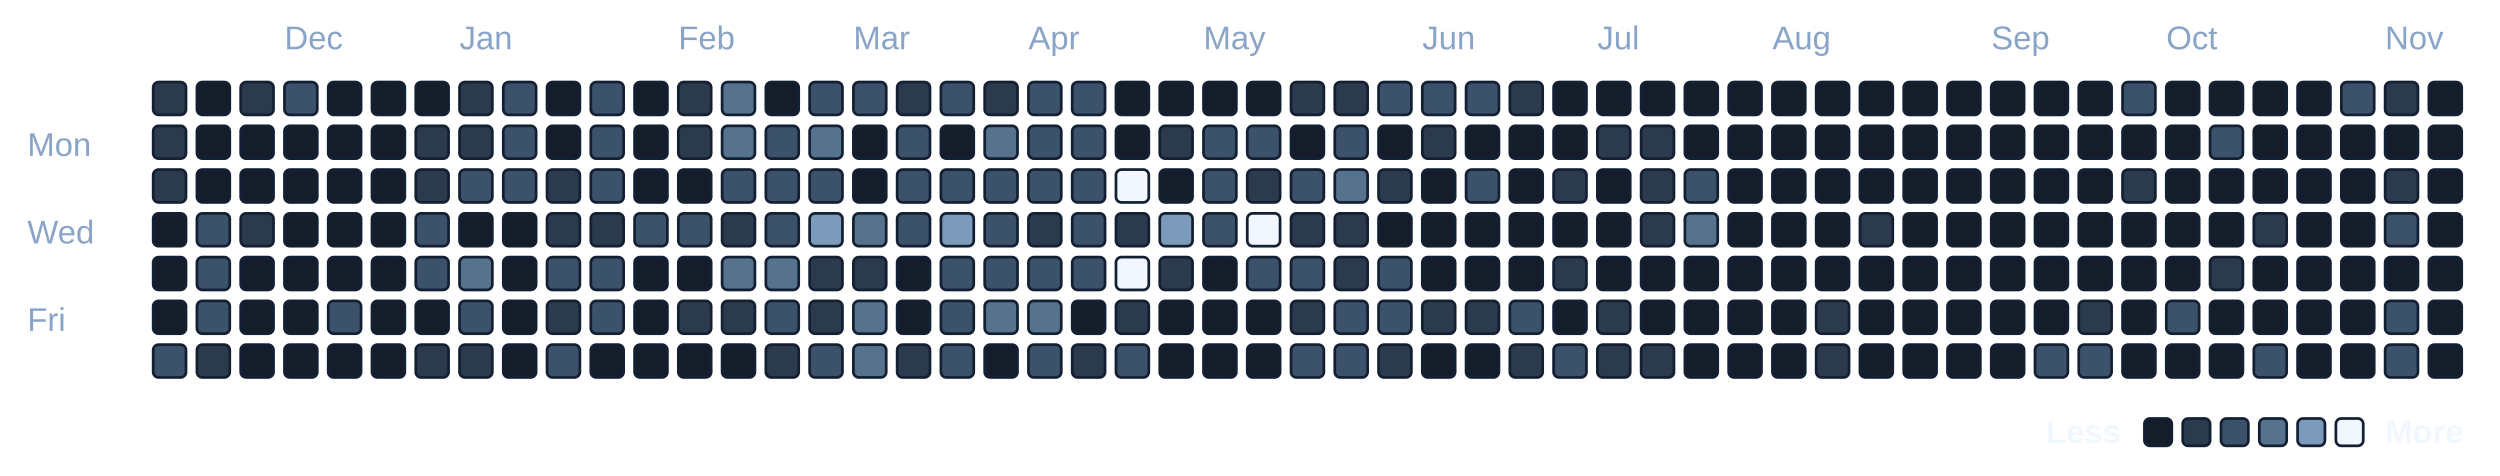
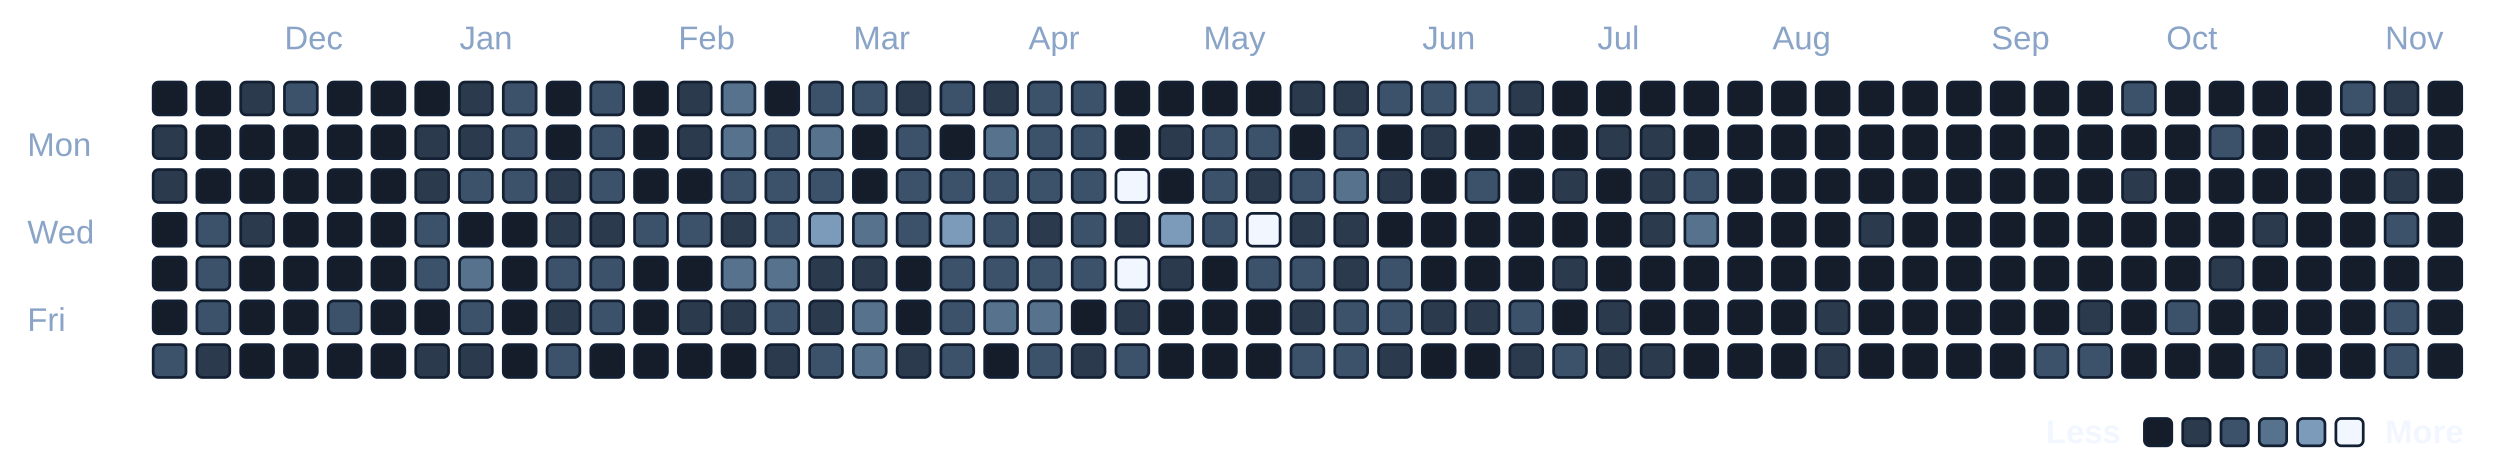
<svg xmlns="http://www.w3.org/2000/svg" baseProfile="tiny" height="174" version="1.2" width="914">
  <defs />
  <text fill="#8AA4C8" font-family="Segoe UI, Arial, sans-serif" font-size="12px" x="104" y="18">Dec</text>
  <text fill="#8AA4C8" font-family="Segoe UI, Arial, sans-serif" font-size="12px" x="168" y="18">Jan</text>
  <text fill="#8AA4C8" font-family="Segoe UI, Arial, sans-serif" font-size="12px" x="248" y="18">Feb</text>
  <text fill="#8AA4C8" font-family="Segoe UI, Arial, sans-serif" font-size="12px" x="312" y="18">Mar</text>
  <text fill="#8AA4C8" font-family="Segoe UI, Arial, sans-serif" font-size="12px" x="376" y="18">Apr</text>
  <text fill="#8AA4C8" font-family="Segoe UI, Arial, sans-serif" font-size="12px" x="440" y="18">May</text>
  <text fill="#8AA4C8" font-family="Segoe UI, Arial, sans-serif" font-size="12px" x="520" y="18">Jun</text>
  <text fill="#8AA4C8" font-family="Segoe UI, Arial, sans-serif" font-size="12px" x="584" y="18">Jul</text>
  <text fill="#8AA4C8" font-family="Segoe UI, Arial, sans-serif" font-size="12px" x="648" y="18">Aug</text>
  <text fill="#8AA4C8" font-family="Segoe UI, Arial, sans-serif" font-size="12px" x="728" y="18">Sep</text>
  <text fill="#8AA4C8" font-family="Segoe UI, Arial, sans-serif" font-size="12px" x="792" y="18">Oct</text>
  <text fill="#8AA4C8" font-family="Segoe UI, Arial, sans-serif" font-size="12px" x="872" y="18">Nov</text>
  <text fill="#8AA4C8" font-family="Segoe UI, Arial, sans-serif" font-size="12px" x="10" y="57">Mon</text>
  <text fill="#8AA4C8" font-family="Segoe UI, Arial, sans-serif" font-size="12px" x="10" y="89">Wed</text>
  <text fill="#8AA4C8" font-family="Segoe UI, Arial, sans-serif" font-size="12px" x="10" y="121">Fri</text>
-   <rect fill="#2B3A4C" height="12" rx="2" ry="2" stroke="#132033" stroke-width="1" width="12" x="56" y="30" />
+   <rect fill="#151D2B" height="12" rx="2" ry="2" stroke="#132033" stroke-width="1" width="12" x="56" y="30" />
  <rect fill="#2B3A4C" height="12" rx="2" ry="2" stroke="#132033" stroke-width="1" width="12" x="56" y="46" />
  <rect fill="#2B3A4C" height="12" rx="2" ry="2" stroke="#132033" stroke-width="1" width="12" x="56" y="62" />
  <rect fill="#151D2B" height="12" rx="2" ry="2" stroke="#132033" stroke-width="1" width="12" x="56" y="78" />
  <rect fill="#151D2B" height="12" rx="2" ry="2" stroke="#132033" stroke-width="1" width="12" x="56" y="94" />
  <rect fill="#151D2B" height="12" rx="2" ry="2" stroke="#132033" stroke-width="1" width="12" x="56" y="110" />
  <rect fill="#3C526A" height="12" rx="2" ry="2" stroke="#132033" stroke-width="1" width="12" x="56" y="126" />
  <rect fill="#151D2B" height="12" rx="2" ry="2" stroke="#132033" stroke-width="1" width="12" x="72" y="30" />
  <rect fill="#151D2B" height="12" rx="2" ry="2" stroke="#132033" stroke-width="1" width="12" x="72" y="46" />
  <rect fill="#151D2B" height="12" rx="2" ry="2" stroke="#132033" stroke-width="1" width="12" x="72" y="62" />
  <rect fill="#3C526A" height="12" rx="2" ry="2" stroke="#132033" stroke-width="1" width="12" x="72" y="78" />
  <rect fill="#3C526A" height="12" rx="2" ry="2" stroke="#132033" stroke-width="1" width="12" x="72" y="94" />
  <rect fill="#3C526A" height="12" rx="2" ry="2" stroke="#132033" stroke-width="1" width="12" x="72" y="110" />
  <rect fill="#2B3A4C" height="12" rx="2" ry="2" stroke="#132033" stroke-width="1" width="12" x="72" y="126" />
  <rect fill="#2B3A4C" height="12" rx="2" ry="2" stroke="#132033" stroke-width="1" width="12" x="88" y="30" />
  <rect fill="#151D2B" height="12" rx="2" ry="2" stroke="#132033" stroke-width="1" width="12" x="88" y="46" />
  <rect fill="#151D2B" height="12" rx="2" ry="2" stroke="#132033" stroke-width="1" width="12" x="88" y="62" />
  <rect fill="#2B3A4C" height="12" rx="2" ry="2" stroke="#132033" stroke-width="1" width="12" x="88" y="78" />
  <rect fill="#151D2B" height="12" rx="2" ry="2" stroke="#132033" stroke-width="1" width="12" x="88" y="94" />
  <rect fill="#151D2B" height="12" rx="2" ry="2" stroke="#132033" stroke-width="1" width="12" x="88" y="110" />
  <rect fill="#151D2B" height="12" rx="2" ry="2" stroke="#132033" stroke-width="1" width="12" x="88" y="126" />
  <rect fill="#3C526A" height="12" rx="2" ry="2" stroke="#132033" stroke-width="1" width="12" x="104" y="30" />
  <rect fill="#151D2B" height="12" rx="2" ry="2" stroke="#132033" stroke-width="1" width="12" x="104" y="46" />
  <rect fill="#151D2B" height="12" rx="2" ry="2" stroke="#132033" stroke-width="1" width="12" x="104" y="62" />
  <rect fill="#151D2B" height="12" rx="2" ry="2" stroke="#132033" stroke-width="1" width="12" x="104" y="78" />
  <rect fill="#151D2B" height="12" rx="2" ry="2" stroke="#132033" stroke-width="1" width="12" x="104" y="94" />
  <rect fill="#151D2B" height="12" rx="2" ry="2" stroke="#132033" stroke-width="1" width="12" x="104" y="110" />
  <rect fill="#151D2B" height="12" rx="2" ry="2" stroke="#132033" stroke-width="1" width="12" x="104" y="126" />
  <rect fill="#151D2B" height="12" rx="2" ry="2" stroke="#132033" stroke-width="1" width="12" x="120" y="30" />
  <rect fill="#151D2B" height="12" rx="2" ry="2" stroke="#132033" stroke-width="1" width="12" x="120" y="46" />
  <rect fill="#151D2B" height="12" rx="2" ry="2" stroke="#132033" stroke-width="1" width="12" x="120" y="62" />
  <rect fill="#151D2B" height="12" rx="2" ry="2" stroke="#132033" stroke-width="1" width="12" x="120" y="78" />
  <rect fill="#151D2B" height="12" rx="2" ry="2" stroke="#132033" stroke-width="1" width="12" x="120" y="94" />
  <rect fill="#3C526A" height="12" rx="2" ry="2" stroke="#132033" stroke-width="1" width="12" x="120" y="110" />
  <rect fill="#151D2B" height="12" rx="2" ry="2" stroke="#132033" stroke-width="1" width="12" x="120" y="126" />
  <rect fill="#151D2B" height="12" rx="2" ry="2" stroke="#132033" stroke-width="1" width="12" x="136" y="30" />
  <rect fill="#151D2B" height="12" rx="2" ry="2" stroke="#132033" stroke-width="1" width="12" x="136" y="46" />
  <rect fill="#151D2B" height="12" rx="2" ry="2" stroke="#132033" stroke-width="1" width="12" x="136" y="62" />
  <rect fill="#151D2B" height="12" rx="2" ry="2" stroke="#132033" stroke-width="1" width="12" x="136" y="78" />
  <rect fill="#151D2B" height="12" rx="2" ry="2" stroke="#132033" stroke-width="1" width="12" x="136" y="94" />
  <rect fill="#151D2B" height="12" rx="2" ry="2" stroke="#132033" stroke-width="1" width="12" x="136" y="110" />
  <rect fill="#151D2B" height="12" rx="2" ry="2" stroke="#132033" stroke-width="1" width="12" x="136" y="126" />
  <rect fill="#151D2B" height="12" rx="2" ry="2" stroke="#132033" stroke-width="1" width="12" x="152" y="30" />
  <rect fill="#2B3A4C" height="12" rx="2" ry="2" stroke="#132033" stroke-width="1" width="12" x="152" y="46" />
  <rect fill="#2B3A4C" height="12" rx="2" ry="2" stroke="#132033" stroke-width="1" width="12" x="152" y="62" />
  <rect fill="#3C526A" height="12" rx="2" ry="2" stroke="#132033" stroke-width="1" width="12" x="152" y="78" />
  <rect fill="#3C526A" height="12" rx="2" ry="2" stroke="#132033" stroke-width="1" width="12" x="152" y="94" />
  <rect fill="#151D2B" height="12" rx="2" ry="2" stroke="#132033" stroke-width="1" width="12" x="152" y="110" />
  <rect fill="#2B3A4C" height="12" rx="2" ry="2" stroke="#132033" stroke-width="1" width="12" x="152" y="126" />
  <rect fill="#2B3A4C" height="12" rx="2" ry="2" stroke="#132033" stroke-width="1" width="12" x="168" y="30" />
  <rect fill="#2B3A4C" height="12" rx="2" ry="2" stroke="#132033" stroke-width="1" width="12" x="168" y="46" />
  <rect fill="#3C526A" height="12" rx="2" ry="2" stroke="#132033" stroke-width="1" width="12" x="168" y="62" />
  <rect fill="#151D2B" height="12" rx="2" ry="2" stroke="#132033" stroke-width="1" width="12" x="168" y="78" />
  <rect fill="#56728D" height="12" rx="2" ry="2" stroke="#132033" stroke-width="1" width="12" x="168" y="94" />
  <rect fill="#3C526A" height="12" rx="2" ry="2" stroke="#132033" stroke-width="1" width="12" x="168" y="110" />
  <rect fill="#2B3A4C" height="12" rx="2" ry="2" stroke="#132033" stroke-width="1" width="12" x="168" y="126" />
  <rect fill="#3C526A" height="12" rx="2" ry="2" stroke="#132033" stroke-width="1" width="12" x="184" y="30" />
  <rect fill="#3C526A" height="12" rx="2" ry="2" stroke="#132033" stroke-width="1" width="12" x="184" y="46" />
  <rect fill="#3C526A" height="12" rx="2" ry="2" stroke="#132033" stroke-width="1" width="12" x="184" y="62" />
  <rect fill="#151D2B" height="12" rx="2" ry="2" stroke="#132033" stroke-width="1" width="12" x="184" y="78" />
  <rect fill="#151D2B" height="12" rx="2" ry="2" stroke="#132033" stroke-width="1" width="12" x="184" y="94" />
  <rect fill="#151D2B" height="12" rx="2" ry="2" stroke="#132033" stroke-width="1" width="12" x="184" y="110" />
  <rect fill="#151D2B" height="12" rx="2" ry="2" stroke="#132033" stroke-width="1" width="12" x="184" y="126" />
  <rect fill="#151D2B" height="12" rx="2" ry="2" stroke="#132033" stroke-width="1" width="12" x="200" y="30" />
  <rect fill="#151D2B" height="12" rx="2" ry="2" stroke="#132033" stroke-width="1" width="12" x="200" y="46" />
  <rect fill="#2B3A4C" height="12" rx="2" ry="2" stroke="#132033" stroke-width="1" width="12" x="200" y="62" />
  <rect fill="#2B3A4C" height="12" rx="2" ry="2" stroke="#132033" stroke-width="1" width="12" x="200" y="78" />
  <rect fill="#3C526A" height="12" rx="2" ry="2" stroke="#132033" stroke-width="1" width="12" x="200" y="94" />
  <rect fill="#2B3A4C" height="12" rx="2" ry="2" stroke="#132033" stroke-width="1" width="12" x="200" y="110" />
  <rect fill="#3C526A" height="12" rx="2" ry="2" stroke="#132033" stroke-width="1" width="12" x="200" y="126" />
  <rect fill="#3C526A" height="12" rx="2" ry="2" stroke="#132033" stroke-width="1" width="12" x="216" y="30" />
  <rect fill="#3C526A" height="12" rx="2" ry="2" stroke="#132033" stroke-width="1" width="12" x="216" y="46" />
  <rect fill="#3C526A" height="12" rx="2" ry="2" stroke="#132033" stroke-width="1" width="12" x="216" y="62" />
  <rect fill="#2B3A4C" height="12" rx="2" ry="2" stroke="#132033" stroke-width="1" width="12" x="216" y="78" />
  <rect fill="#3C526A" height="12" rx="2" ry="2" stroke="#132033" stroke-width="1" width="12" x="216" y="94" />
  <rect fill="#3C526A" height="12" rx="2" ry="2" stroke="#132033" stroke-width="1" width="12" x="216" y="110" />
  <rect fill="#151D2B" height="12" rx="2" ry="2" stroke="#132033" stroke-width="1" width="12" x="216" y="126" />
  <rect fill="#151D2B" height="12" rx="2" ry="2" stroke="#132033" stroke-width="1" width="12" x="232" y="30" />
  <rect fill="#151D2B" height="12" rx="2" ry="2" stroke="#132033" stroke-width="1" width="12" x="232" y="46" />
  <rect fill="#151D2B" height="12" rx="2" ry="2" stroke="#132033" stroke-width="1" width="12" x="232" y="62" />
  <rect fill="#3C526A" height="12" rx="2" ry="2" stroke="#132033" stroke-width="1" width="12" x="232" y="78" />
  <rect fill="#151D2B" height="12" rx="2" ry="2" stroke="#132033" stroke-width="1" width="12" x="232" y="94" />
  <rect fill="#151D2B" height="12" rx="2" ry="2" stroke="#132033" stroke-width="1" width="12" x="232" y="110" />
  <rect fill="#151D2B" height="12" rx="2" ry="2" stroke="#132033" stroke-width="1" width="12" x="232" y="126" />
  <rect fill="#2B3A4C" height="12" rx="2" ry="2" stroke="#132033" stroke-width="1" width="12" x="248" y="30" />
  <rect fill="#2B3A4C" height="12" rx="2" ry="2" stroke="#132033" stroke-width="1" width="12" x="248" y="46" />
  <rect fill="#151D2B" height="12" rx="2" ry="2" stroke="#132033" stroke-width="1" width="12" x="248" y="62" />
  <rect fill="#3C526A" height="12" rx="2" ry="2" stroke="#132033" stroke-width="1" width="12" x="248" y="78" />
  <rect fill="#151D2B" height="12" rx="2" ry="2" stroke="#132033" stroke-width="1" width="12" x="248" y="94" />
  <rect fill="#2B3A4C" height="12" rx="2" ry="2" stroke="#132033" stroke-width="1" width="12" x="248" y="110" />
  <rect fill="#151D2B" height="12" rx="2" ry="2" stroke="#132033" stroke-width="1" width="12" x="248" y="126" />
  <rect fill="#56728D" height="12" rx="2" ry="2" stroke="#132033" stroke-width="1" width="12" x="264" y="30" />
  <rect fill="#56728D" height="12" rx="2" ry="2" stroke="#132033" stroke-width="1" width="12" x="264" y="46" />
  <rect fill="#3C526A" height="12" rx="2" ry="2" stroke="#132033" stroke-width="1" width="12" x="264" y="62" />
  <rect fill="#2B3A4C" height="12" rx="2" ry="2" stroke="#132033" stroke-width="1" width="12" x="264" y="78" />
  <rect fill="#56728D" height="12" rx="2" ry="2" stroke="#132033" stroke-width="1" width="12" x="264" y="94" />
  <rect fill="#2B3A4C" height="12" rx="2" ry="2" stroke="#132033" stroke-width="1" width="12" x="264" y="110" />
  <rect fill="#151D2B" height="12" rx="2" ry="2" stroke="#132033" stroke-width="1" width="12" x="264" y="126" />
  <rect fill="#151D2B" height="12" rx="2" ry="2" stroke="#132033" stroke-width="1" width="12" x="280" y="30" />
  <rect fill="#3C526A" height="12" rx="2" ry="2" stroke="#132033" stroke-width="1" width="12" x="280" y="46" />
  <rect fill="#3C526A" height="12" rx="2" ry="2" stroke="#132033" stroke-width="1" width="12" x="280" y="62" />
  <rect fill="#3C526A" height="12" rx="2" ry="2" stroke="#132033" stroke-width="1" width="12" x="280" y="78" />
  <rect fill="#56728D" height="12" rx="2" ry="2" stroke="#132033" stroke-width="1" width="12" x="280" y="94" />
  <rect fill="#3C526A" height="12" rx="2" ry="2" stroke="#132033" stroke-width="1" width="12" x="280" y="110" />
  <rect fill="#2B3A4C" height="12" rx="2" ry="2" stroke="#132033" stroke-width="1" width="12" x="280" y="126" />
  <rect fill="#3C526A" height="12" rx="2" ry="2" stroke="#132033" stroke-width="1" width="12" x="296" y="30" />
  <rect fill="#56728D" height="12" rx="2" ry="2" stroke="#132033" stroke-width="1" width="12" x="296" y="46" />
  <rect fill="#3C526A" height="12" rx="2" ry="2" stroke="#132033" stroke-width="1" width="12" x="296" y="62" />
  <rect fill="#7C9AB9" height="12" rx="2" ry="2" stroke="#132033" stroke-width="1" width="12" x="296" y="78" />
  <rect fill="#2B3A4C" height="12" rx="2" ry="2" stroke="#132033" stroke-width="1" width="12" x="296" y="94" />
  <rect fill="#2B3A4C" height="12" rx="2" ry="2" stroke="#132033" stroke-width="1" width="12" x="296" y="110" />
  <rect fill="#3C526A" height="12" rx="2" ry="2" stroke="#132033" stroke-width="1" width="12" x="296" y="126" />
  <rect fill="#3C526A" height="12" rx="2" ry="2" stroke="#132033" stroke-width="1" width="12" x="312" y="30" />
  <rect fill="#151D2B" height="12" rx="2" ry="2" stroke="#132033" stroke-width="1" width="12" x="312" y="46" />
  <rect fill="#151D2B" height="12" rx="2" ry="2" stroke="#132033" stroke-width="1" width="12" x="312" y="62" />
  <rect fill="#56728D" height="12" rx="2" ry="2" stroke="#132033" stroke-width="1" width="12" x="312" y="78" />
  <rect fill="#2B3A4C" height="12" rx="2" ry="2" stroke="#132033" stroke-width="1" width="12" x="312" y="94" />
  <rect fill="#56728D" height="12" rx="2" ry="2" stroke="#132033" stroke-width="1" width="12" x="312" y="110" />
  <rect fill="#56728D" height="12" rx="2" ry="2" stroke="#132033" stroke-width="1" width="12" x="312" y="126" />
  <rect fill="#2B3A4C" height="12" rx="2" ry="2" stroke="#132033" stroke-width="1" width="12" x="328" y="30" />
  <rect fill="#3C526A" height="12" rx="2" ry="2" stroke="#132033" stroke-width="1" width="12" x="328" y="46" />
  <rect fill="#3C526A" height="12" rx="2" ry="2" stroke="#132033" stroke-width="1" width="12" x="328" y="62" />
  <rect fill="#3C526A" height="12" rx="2" ry="2" stroke="#132033" stroke-width="1" width="12" x="328" y="78" />
  <rect fill="#151D2B" height="12" rx="2" ry="2" stroke="#132033" stroke-width="1" width="12" x="328" y="94" />
  <rect fill="#151D2B" height="12" rx="2" ry="2" stroke="#132033" stroke-width="1" width="12" x="328" y="110" />
  <rect fill="#2B3A4C" height="12" rx="2" ry="2" stroke="#132033" stroke-width="1" width="12" x="328" y="126" />
  <rect fill="#3C526A" height="12" rx="2" ry="2" stroke="#132033" stroke-width="1" width="12" x="344" y="30" />
  <rect fill="#151D2B" height="12" rx="2" ry="2" stroke="#132033" stroke-width="1" width="12" x="344" y="46" />
  <rect fill="#3C526A" height="12" rx="2" ry="2" stroke="#132033" stroke-width="1" width="12" x="344" y="62" />
  <rect fill="#7C9AB9" height="12" rx="2" ry="2" stroke="#132033" stroke-width="1" width="12" x="344" y="78" />
  <rect fill="#3C526A" height="12" rx="2" ry="2" stroke="#132033" stroke-width="1" width="12" x="344" y="94" />
  <rect fill="#3C526A" height="12" rx="2" ry="2" stroke="#132033" stroke-width="1" width="12" x="344" y="110" />
  <rect fill="#3C526A" height="12" rx="2" ry="2" stroke="#132033" stroke-width="1" width="12" x="344" y="126" />
  <rect fill="#2B3A4C" height="12" rx="2" ry="2" stroke="#132033" stroke-width="1" width="12" x="360" y="30" />
  <rect fill="#56728D" height="12" rx="2" ry="2" stroke="#132033" stroke-width="1" width="12" x="360" y="46" />
  <rect fill="#3C526A" height="12" rx="2" ry="2" stroke="#132033" stroke-width="1" width="12" x="360" y="62" />
  <rect fill="#3C526A" height="12" rx="2" ry="2" stroke="#132033" stroke-width="1" width="12" x="360" y="78" />
  <rect fill="#3C526A" height="12" rx="2" ry="2" stroke="#132033" stroke-width="1" width="12" x="360" y="94" />
  <rect fill="#56728D" height="12" rx="2" ry="2" stroke="#132033" stroke-width="1" width="12" x="360" y="110" />
  <rect fill="#151D2B" height="12" rx="2" ry="2" stroke="#132033" stroke-width="1" width="12" x="360" y="126" />
  <rect fill="#3C526A" height="12" rx="2" ry="2" stroke="#132033" stroke-width="1" width="12" x="376" y="30" />
  <rect fill="#3C526A" height="12" rx="2" ry="2" stroke="#132033" stroke-width="1" width="12" x="376" y="46" />
  <rect fill="#3C526A" height="12" rx="2" ry="2" stroke="#132033" stroke-width="1" width="12" x="376" y="62" />
  <rect fill="#2B3A4C" height="12" rx="2" ry="2" stroke="#132033" stroke-width="1" width="12" x="376" y="78" />
  <rect fill="#3C526A" height="12" rx="2" ry="2" stroke="#132033" stroke-width="1" width="12" x="376" y="94" />
  <rect fill="#56728D" height="12" rx="2" ry="2" stroke="#132033" stroke-width="1" width="12" x="376" y="110" />
  <rect fill="#3C526A" height="12" rx="2" ry="2" stroke="#132033" stroke-width="1" width="12" x="376" y="126" />
  <rect fill="#3C526A" height="12" rx="2" ry="2" stroke="#132033" stroke-width="1" width="12" x="392" y="30" />
  <rect fill="#3C526A" height="12" rx="2" ry="2" stroke="#132033" stroke-width="1" width="12" x="392" y="46" />
  <rect fill="#3C526A" height="12" rx="2" ry="2" stroke="#132033" stroke-width="1" width="12" x="392" y="62" />
  <rect fill="#3C526A" height="12" rx="2" ry="2" stroke="#132033" stroke-width="1" width="12" x="392" y="78" />
  <rect fill="#3C526A" height="12" rx="2" ry="2" stroke="#132033" stroke-width="1" width="12" x="392" y="94" />
  <rect fill="#151D2B" height="12" rx="2" ry="2" stroke="#132033" stroke-width="1" width="12" x="392" y="110" />
  <rect fill="#2B3A4C" height="12" rx="2" ry="2" stroke="#132033" stroke-width="1" width="12" x="392" y="126" />
  <rect fill="#151D2B" height="12" rx="2" ry="2" stroke="#132033" stroke-width="1" width="12" x="408" y="30" />
  <rect fill="#151D2B" height="12" rx="2" ry="2" stroke="#132033" stroke-width="1" width="12" x="408" y="46" />
  <rect fill="#F2F7FF" height="12" rx="2" ry="2" stroke="#132033" stroke-width="1" width="12" x="408" y="62" />
  <rect fill="#2B3A4C" height="12" rx="2" ry="2" stroke="#132033" stroke-width="1" width="12" x="408" y="78" />
  <rect fill="#F2F7FF" height="12" rx="2" ry="2" stroke="#132033" stroke-width="1" width="12" x="408" y="94" />
  <rect fill="#2B3A4C" height="12" rx="2" ry="2" stroke="#132033" stroke-width="1" width="12" x="408" y="110" />
  <rect fill="#3C526A" height="12" rx="2" ry="2" stroke="#132033" stroke-width="1" width="12" x="408" y="126" />
  <rect fill="#151D2B" height="12" rx="2" ry="2" stroke="#132033" stroke-width="1" width="12" x="424" y="30" />
  <rect fill="#2B3A4C" height="12" rx="2" ry="2" stroke="#132033" stroke-width="1" width="12" x="424" y="46" />
  <rect fill="#151D2B" height="12" rx="2" ry="2" stroke="#132033" stroke-width="1" width="12" x="424" y="62" />
  <rect fill="#7C9AB9" height="12" rx="2" ry="2" stroke="#132033" stroke-width="1" width="12" x="424" y="78" />
  <rect fill="#2B3A4C" height="12" rx="2" ry="2" stroke="#132033" stroke-width="1" width="12" x="424" y="94" />
  <rect fill="#151D2B" height="12" rx="2" ry="2" stroke="#132033" stroke-width="1" width="12" x="424" y="110" />
  <rect fill="#151D2B" height="12" rx="2" ry="2" stroke="#132033" stroke-width="1" width="12" x="424" y="126" />
  <rect fill="#151D2B" height="12" rx="2" ry="2" stroke="#132033" stroke-width="1" width="12" x="440" y="30" />
  <rect fill="#3C526A" height="12" rx="2" ry="2" stroke="#132033" stroke-width="1" width="12" x="440" y="46" />
  <rect fill="#3C526A" height="12" rx="2" ry="2" stroke="#132033" stroke-width="1" width="12" x="440" y="62" />
  <rect fill="#3C526A" height="12" rx="2" ry="2" stroke="#132033" stroke-width="1" width="12" x="440" y="78" />
  <rect fill="#151D2B" height="12" rx="2" ry="2" stroke="#132033" stroke-width="1" width="12" x="440" y="94" />
  <rect fill="#151D2B" height="12" rx="2" ry="2" stroke="#132033" stroke-width="1" width="12" x="440" y="110" />
  <rect fill="#151D2B" height="12" rx="2" ry="2" stroke="#132033" stroke-width="1" width="12" x="440" y="126" />
  <rect fill="#151D2B" height="12" rx="2" ry="2" stroke="#132033" stroke-width="1" width="12" x="456" y="30" />
  <rect fill="#3C526A" height="12" rx="2" ry="2" stroke="#132033" stroke-width="1" width="12" x="456" y="46" />
  <rect fill="#2B3A4C" height="12" rx="2" ry="2" stroke="#132033" stroke-width="1" width="12" x="456" y="62" />
  <rect fill="#F2F7FF" height="12" rx="2" ry="2" stroke="#132033" stroke-width="1" width="12" x="456" y="78" />
  <rect fill="#3C526A" height="12" rx="2" ry="2" stroke="#132033" stroke-width="1" width="12" x="456" y="94" />
  <rect fill="#151D2B" height="12" rx="2" ry="2" stroke="#132033" stroke-width="1" width="12" x="456" y="110" />
  <rect fill="#151D2B" height="12" rx="2" ry="2" stroke="#132033" stroke-width="1" width="12" x="456" y="126" />
  <rect fill="#2B3A4C" height="12" rx="2" ry="2" stroke="#132033" stroke-width="1" width="12" x="472" y="30" />
  <rect fill="#151D2B" height="12" rx="2" ry="2" stroke="#132033" stroke-width="1" width="12" x="472" y="46" />
  <rect fill="#3C526A" height="12" rx="2" ry="2" stroke="#132033" stroke-width="1" width="12" x="472" y="62" />
  <rect fill="#2B3A4C" height="12" rx="2" ry="2" stroke="#132033" stroke-width="1" width="12" x="472" y="78" />
  <rect fill="#3C526A" height="12" rx="2" ry="2" stroke="#132033" stroke-width="1" width="12" x="472" y="94" />
  <rect fill="#2B3A4C" height="12" rx="2" ry="2" stroke="#132033" stroke-width="1" width="12" x="472" y="110" />
  <rect fill="#3C526A" height="12" rx="2" ry="2" stroke="#132033" stroke-width="1" width="12" x="472" y="126" />
  <rect fill="#2B3A4C" height="12" rx="2" ry="2" stroke="#132033" stroke-width="1" width="12" x="488" y="30" />
  <rect fill="#3C526A" height="12" rx="2" ry="2" stroke="#132033" stroke-width="1" width="12" x="488" y="46" />
  <rect fill="#56728D" height="12" rx="2" ry="2" stroke="#132033" stroke-width="1" width="12" x="488" y="62" />
  <rect fill="#2B3A4C" height="12" rx="2" ry="2" stroke="#132033" stroke-width="1" width="12" x="488" y="78" />
  <rect fill="#2B3A4C" height="12" rx="2" ry="2" stroke="#132033" stroke-width="1" width="12" x="488" y="94" />
  <rect fill="#3C526A" height="12" rx="2" ry="2" stroke="#132033" stroke-width="1" width="12" x="488" y="110" />
  <rect fill="#3C526A" height="12" rx="2" ry="2" stroke="#132033" stroke-width="1" width="12" x="488" y="126" />
  <rect fill="#3C526A" height="12" rx="2" ry="2" stroke="#132033" stroke-width="1" width="12" x="504" y="30" />
  <rect fill="#151D2B" height="12" rx="2" ry="2" stroke="#132033" stroke-width="1" width="12" x="504" y="46" />
  <rect fill="#2B3A4C" height="12" rx="2" ry="2" stroke="#132033" stroke-width="1" width="12" x="504" y="62" />
  <rect fill="#151D2B" height="12" rx="2" ry="2" stroke="#132033" stroke-width="1" width="12" x="504" y="78" />
  <rect fill="#3C526A" height="12" rx="2" ry="2" stroke="#132033" stroke-width="1" width="12" x="504" y="94" />
  <rect fill="#3C526A" height="12" rx="2" ry="2" stroke="#132033" stroke-width="1" width="12" x="504" y="110" />
  <rect fill="#2B3A4C" height="12" rx="2" ry="2" stroke="#132033" stroke-width="1" width="12" x="504" y="126" />
  <rect fill="#3C526A" height="12" rx="2" ry="2" stroke="#132033" stroke-width="1" width="12" x="520" y="30" />
  <rect fill="#2B3A4C" height="12" rx="2" ry="2" stroke="#132033" stroke-width="1" width="12" x="520" y="46" />
  <rect fill="#151D2B" height="12" rx="2" ry="2" stroke="#132033" stroke-width="1" width="12" x="520" y="62" />
  <rect fill="#151D2B" height="12" rx="2" ry="2" stroke="#132033" stroke-width="1" width="12" x="520" y="78" />
  <rect fill="#151D2B" height="12" rx="2" ry="2" stroke="#132033" stroke-width="1" width="12" x="520" y="94" />
  <rect fill="#2B3A4C" height="12" rx="2" ry="2" stroke="#132033" stroke-width="1" width="12" x="520" y="110" />
  <rect fill="#151D2B" height="12" rx="2" ry="2" stroke="#132033" stroke-width="1" width="12" x="520" y="126" />
  <rect fill="#3C526A" height="12" rx="2" ry="2" stroke="#132033" stroke-width="1" width="12" x="536" y="30" />
  <rect fill="#151D2B" height="12" rx="2" ry="2" stroke="#132033" stroke-width="1" width="12" x="536" y="46" />
  <rect fill="#3C526A" height="12" rx="2" ry="2" stroke="#132033" stroke-width="1" width="12" x="536" y="62" />
  <rect fill="#151D2B" height="12" rx="2" ry="2" stroke="#132033" stroke-width="1" width="12" x="536" y="78" />
  <rect fill="#151D2B" height="12" rx="2" ry="2" stroke="#132033" stroke-width="1" width="12" x="536" y="94" />
  <rect fill="#2B3A4C" height="12" rx="2" ry="2" stroke="#132033" stroke-width="1" width="12" x="536" y="110" />
  <rect fill="#151D2B" height="12" rx="2" ry="2" stroke="#132033" stroke-width="1" width="12" x="536" y="126" />
  <rect fill="#2B3A4C" height="12" rx="2" ry="2" stroke="#132033" stroke-width="1" width="12" x="552" y="30" />
  <rect fill="#151D2B" height="12" rx="2" ry="2" stroke="#132033" stroke-width="1" width="12" x="552" y="46" />
  <rect fill="#151D2B" height="12" rx="2" ry="2" stroke="#132033" stroke-width="1" width="12" x="552" y="62" />
  <rect fill="#151D2B" height="12" rx="2" ry="2" stroke="#132033" stroke-width="1" width="12" x="552" y="78" />
  <rect fill="#151D2B" height="12" rx="2" ry="2" stroke="#132033" stroke-width="1" width="12" x="552" y="94" />
  <rect fill="#3C526A" height="12" rx="2" ry="2" stroke="#132033" stroke-width="1" width="12" x="552" y="110" />
  <rect fill="#2B3A4C" height="12" rx="2" ry="2" stroke="#132033" stroke-width="1" width="12" x="552" y="126" />
  <rect fill="#151D2B" height="12" rx="2" ry="2" stroke="#132033" stroke-width="1" width="12" x="568" y="30" />
  <rect fill="#151D2B" height="12" rx="2" ry="2" stroke="#132033" stroke-width="1" width="12" x="568" y="46" />
  <rect fill="#2B3A4C" height="12" rx="2" ry="2" stroke="#132033" stroke-width="1" width="12" x="568" y="62" />
  <rect fill="#151D2B" height="12" rx="2" ry="2" stroke="#132033" stroke-width="1" width="12" x="568" y="78" />
  <rect fill="#2B3A4C" height="12" rx="2" ry="2" stroke="#132033" stroke-width="1" width="12" x="568" y="94" />
  <rect fill="#151D2B" height="12" rx="2" ry="2" stroke="#132033" stroke-width="1" width="12" x="568" y="110" />
  <rect fill="#3C526A" height="12" rx="2" ry="2" stroke="#132033" stroke-width="1" width="12" x="568" y="126" />
  <rect fill="#151D2B" height="12" rx="2" ry="2" stroke="#132033" stroke-width="1" width="12" x="584" y="30" />
  <rect fill="#2B3A4C" height="12" rx="2" ry="2" stroke="#132033" stroke-width="1" width="12" x="584" y="46" />
  <rect fill="#151D2B" height="12" rx="2" ry="2" stroke="#132033" stroke-width="1" width="12" x="584" y="62" />
  <rect fill="#151D2B" height="12" rx="2" ry="2" stroke="#132033" stroke-width="1" width="12" x="584" y="78" />
  <rect fill="#151D2B" height="12" rx="2" ry="2" stroke="#132033" stroke-width="1" width="12" x="584" y="94" />
  <rect fill="#2B3A4C" height="12" rx="2" ry="2" stroke="#132033" stroke-width="1" width="12" x="584" y="110" />
  <rect fill="#2B3A4C" height="12" rx="2" ry="2" stroke="#132033" stroke-width="1" width="12" x="584" y="126" />
  <rect fill="#151D2B" height="12" rx="2" ry="2" stroke="#132033" stroke-width="1" width="12" x="600" y="30" />
  <rect fill="#2B3A4C" height="12" rx="2" ry="2" stroke="#132033" stroke-width="1" width="12" x="600" y="46" />
  <rect fill="#2B3A4C" height="12" rx="2" ry="2" stroke="#132033" stroke-width="1" width="12" x="600" y="62" />
  <rect fill="#2B3A4C" height="12" rx="2" ry="2" stroke="#132033" stroke-width="1" width="12" x="600" y="78" />
  <rect fill="#151D2B" height="12" rx="2" ry="2" stroke="#132033" stroke-width="1" width="12" x="600" y="94" />
  <rect fill="#151D2B" height="12" rx="2" ry="2" stroke="#132033" stroke-width="1" width="12" x="600" y="110" />
  <rect fill="#2B3A4C" height="12" rx="2" ry="2" stroke="#132033" stroke-width="1" width="12" x="600" y="126" />
  <rect fill="#151D2B" height="12" rx="2" ry="2" stroke="#132033" stroke-width="1" width="12" x="616" y="30" />
  <rect fill="#151D2B" height="12" rx="2" ry="2" stroke="#132033" stroke-width="1" width="12" x="616" y="46" />
  <rect fill="#3C526A" height="12" rx="2" ry="2" stroke="#132033" stroke-width="1" width="12" x="616" y="62" />
  <rect fill="#56728D" height="12" rx="2" ry="2" stroke="#132033" stroke-width="1" width="12" x="616" y="78" />
  <rect fill="#151D2B" height="12" rx="2" ry="2" stroke="#132033" stroke-width="1" width="12" x="616" y="94" />
  <rect fill="#151D2B" height="12" rx="2" ry="2" stroke="#132033" stroke-width="1" width="12" x="616" y="110" />
  <rect fill="#151D2B" height="12" rx="2" ry="2" stroke="#132033" stroke-width="1" width="12" x="616" y="126" />
  <rect fill="#151D2B" height="12" rx="2" ry="2" stroke="#132033" stroke-width="1" width="12" x="632" y="30" />
  <rect fill="#151D2B" height="12" rx="2" ry="2" stroke="#132033" stroke-width="1" width="12" x="632" y="46" />
  <rect fill="#151D2B" height="12" rx="2" ry="2" stroke="#132033" stroke-width="1" width="12" x="632" y="62" />
  <rect fill="#151D2B" height="12" rx="2" ry="2" stroke="#132033" stroke-width="1" width="12" x="632" y="78" />
  <rect fill="#151D2B" height="12" rx="2" ry="2" stroke="#132033" stroke-width="1" width="12" x="632" y="94" />
  <rect fill="#151D2B" height="12" rx="2" ry="2" stroke="#132033" stroke-width="1" width="12" x="632" y="110" />
  <rect fill="#151D2B" height="12" rx="2" ry="2" stroke="#132033" stroke-width="1" width="12" x="632" y="126" />
  <rect fill="#151D2B" height="12" rx="2" ry="2" stroke="#132033" stroke-width="1" width="12" x="648" y="30" />
  <rect fill="#151D2B" height="12" rx="2" ry="2" stroke="#132033" stroke-width="1" width="12" x="648" y="46" />
  <rect fill="#151D2B" height="12" rx="2" ry="2" stroke="#132033" stroke-width="1" width="12" x="648" y="62" />
  <rect fill="#151D2B" height="12" rx="2" ry="2" stroke="#132033" stroke-width="1" width="12" x="648" y="78" />
  <rect fill="#151D2B" height="12" rx="2" ry="2" stroke="#132033" stroke-width="1" width="12" x="648" y="94" />
  <rect fill="#151D2B" height="12" rx="2" ry="2" stroke="#132033" stroke-width="1" width="12" x="648" y="110" />
  <rect fill="#151D2B" height="12" rx="2" ry="2" stroke="#132033" stroke-width="1" width="12" x="648" y="126" />
  <rect fill="#151D2B" height="12" rx="2" ry="2" stroke="#132033" stroke-width="1" width="12" x="664" y="30" />
  <rect fill="#151D2B" height="12" rx="2" ry="2" stroke="#132033" stroke-width="1" width="12" x="664" y="46" />
  <rect fill="#151D2B" height="12" rx="2" ry="2" stroke="#132033" stroke-width="1" width="12" x="664" y="62" />
  <rect fill="#151D2B" height="12" rx="2" ry="2" stroke="#132033" stroke-width="1" width="12" x="664" y="78" />
  <rect fill="#151D2B" height="12" rx="2" ry="2" stroke="#132033" stroke-width="1" width="12" x="664" y="94" />
  <rect fill="#2B3A4C" height="12" rx="2" ry="2" stroke="#132033" stroke-width="1" width="12" x="664" y="110" />
  <rect fill="#2B3A4C" height="12" rx="2" ry="2" stroke="#132033" stroke-width="1" width="12" x="664" y="126" />
  <rect fill="#151D2B" height="12" rx="2" ry="2" stroke="#132033" stroke-width="1" width="12" x="680" y="30" />
  <rect fill="#151D2B" height="12" rx="2" ry="2" stroke="#132033" stroke-width="1" width="12" x="680" y="46" />
  <rect fill="#151D2B" height="12" rx="2" ry="2" stroke="#132033" stroke-width="1" width="12" x="680" y="62" />
  <rect fill="#2B3A4C" height="12" rx="2" ry="2" stroke="#132033" stroke-width="1" width="12" x="680" y="78" />
  <rect fill="#151D2B" height="12" rx="2" ry="2" stroke="#132033" stroke-width="1" width="12" x="680" y="94" />
  <rect fill="#151D2B" height="12" rx="2" ry="2" stroke="#132033" stroke-width="1" width="12" x="680" y="110" />
  <rect fill="#151D2B" height="12" rx="2" ry="2" stroke="#132033" stroke-width="1" width="12" x="680" y="126" />
  <rect fill="#151D2B" height="12" rx="2" ry="2" stroke="#132033" stroke-width="1" width="12" x="696" y="30" />
  <rect fill="#151D2B" height="12" rx="2" ry="2" stroke="#132033" stroke-width="1" width="12" x="696" y="46" />
  <rect fill="#151D2B" height="12" rx="2" ry="2" stroke="#132033" stroke-width="1" width="12" x="696" y="62" />
  <rect fill="#151D2B" height="12" rx="2" ry="2" stroke="#132033" stroke-width="1" width="12" x="696" y="78" />
  <rect fill="#151D2B" height="12" rx="2" ry="2" stroke="#132033" stroke-width="1" width="12" x="696" y="94" />
  <rect fill="#151D2B" height="12" rx="2" ry="2" stroke="#132033" stroke-width="1" width="12" x="696" y="110" />
  <rect fill="#151D2B" height="12" rx="2" ry="2" stroke="#132033" stroke-width="1" width="12" x="696" y="126" />
  <rect fill="#151D2B" height="12" rx="2" ry="2" stroke="#132033" stroke-width="1" width="12" x="712" y="30" />
  <rect fill="#151D2B" height="12" rx="2" ry="2" stroke="#132033" stroke-width="1" width="12" x="712" y="46" />
  <rect fill="#151D2B" height="12" rx="2" ry="2" stroke="#132033" stroke-width="1" width="12" x="712" y="62" />
  <rect fill="#151D2B" height="12" rx="2" ry="2" stroke="#132033" stroke-width="1" width="12" x="712" y="78" />
  <rect fill="#151D2B" height="12" rx="2" ry="2" stroke="#132033" stroke-width="1" width="12" x="712" y="94" />
  <rect fill="#151D2B" height="12" rx="2" ry="2" stroke="#132033" stroke-width="1" width="12" x="712" y="110" />
  <rect fill="#151D2B" height="12" rx="2" ry="2" stroke="#132033" stroke-width="1" width="12" x="712" y="126" />
  <rect fill="#151D2B" height="12" rx="2" ry="2" stroke="#132033" stroke-width="1" width="12" x="728" y="30" />
  <rect fill="#151D2B" height="12" rx="2" ry="2" stroke="#132033" stroke-width="1" width="12" x="728" y="46" />
  <rect fill="#151D2B" height="12" rx="2" ry="2" stroke="#132033" stroke-width="1" width="12" x="728" y="62" />
  <rect fill="#151D2B" height="12" rx="2" ry="2" stroke="#132033" stroke-width="1" width="12" x="728" y="78" />
  <rect fill="#151D2B" height="12" rx="2" ry="2" stroke="#132033" stroke-width="1" width="12" x="728" y="94" />
  <rect fill="#151D2B" height="12" rx="2" ry="2" stroke="#132033" stroke-width="1" width="12" x="728" y="110" />
  <rect fill="#151D2B" height="12" rx="2" ry="2" stroke="#132033" stroke-width="1" width="12" x="728" y="126" />
  <rect fill="#151D2B" height="12" rx="2" ry="2" stroke="#132033" stroke-width="1" width="12" x="744" y="30" />
  <rect fill="#151D2B" height="12" rx="2" ry="2" stroke="#132033" stroke-width="1" width="12" x="744" y="46" />
  <rect fill="#151D2B" height="12" rx="2" ry="2" stroke="#132033" stroke-width="1" width="12" x="744" y="62" />
  <rect fill="#151D2B" height="12" rx="2" ry="2" stroke="#132033" stroke-width="1" width="12" x="744" y="78" />
  <rect fill="#151D2B" height="12" rx="2" ry="2" stroke="#132033" stroke-width="1" width="12" x="744" y="94" />
  <rect fill="#151D2B" height="12" rx="2" ry="2" stroke="#132033" stroke-width="1" width="12" x="744" y="110" />
  <rect fill="#3C526A" height="12" rx="2" ry="2" stroke="#132033" stroke-width="1" width="12" x="744" y="126" />
  <rect fill="#151D2B" height="12" rx="2" ry="2" stroke="#132033" stroke-width="1" width="12" x="760" y="30" />
  <rect fill="#151D2B" height="12" rx="2" ry="2" stroke="#132033" stroke-width="1" width="12" x="760" y="46" />
  <rect fill="#151D2B" height="12" rx="2" ry="2" stroke="#132033" stroke-width="1" width="12" x="760" y="62" />
  <rect fill="#151D2B" height="12" rx="2" ry="2" stroke="#132033" stroke-width="1" width="12" x="760" y="78" />
  <rect fill="#151D2B" height="12" rx="2" ry="2" stroke="#132033" stroke-width="1" width="12" x="760" y="94" />
  <rect fill="#2B3A4C" height="12" rx="2" ry="2" stroke="#132033" stroke-width="1" width="12" x="760" y="110" />
  <rect fill="#3C526A" height="12" rx="2" ry="2" stroke="#132033" stroke-width="1" width="12" x="760" y="126" />
  <rect fill="#3C526A" height="12" rx="2" ry="2" stroke="#132033" stroke-width="1" width="12" x="776" y="30" />
  <rect fill="#151D2B" height="12" rx="2" ry="2" stroke="#132033" stroke-width="1" width="12" x="776" y="46" />
  <rect fill="#2B3A4C" height="12" rx="2" ry="2" stroke="#132033" stroke-width="1" width="12" x="776" y="62" />
  <rect fill="#151D2B" height="12" rx="2" ry="2" stroke="#132033" stroke-width="1" width="12" x="776" y="78" />
  <rect fill="#151D2B" height="12" rx="2" ry="2" stroke="#132033" stroke-width="1" width="12" x="776" y="94" />
  <rect fill="#151D2B" height="12" rx="2" ry="2" stroke="#132033" stroke-width="1" width="12" x="776" y="110" />
  <rect fill="#151D2B" height="12" rx="2" ry="2" stroke="#132033" stroke-width="1" width="12" x="776" y="126" />
  <rect fill="#151D2B" height="12" rx="2" ry="2" stroke="#132033" stroke-width="1" width="12" x="792" y="30" />
  <rect fill="#151D2B" height="12" rx="2" ry="2" stroke="#132033" stroke-width="1" width="12" x="792" y="46" />
  <rect fill="#151D2B" height="12" rx="2" ry="2" stroke="#132033" stroke-width="1" width="12" x="792" y="62" />
  <rect fill="#151D2B" height="12" rx="2" ry="2" stroke="#132033" stroke-width="1" width="12" x="792" y="78" />
  <rect fill="#151D2B" height="12" rx="2" ry="2" stroke="#132033" stroke-width="1" width="12" x="792" y="94" />
  <rect fill="#3C526A" height="12" rx="2" ry="2" stroke="#132033" stroke-width="1" width="12" x="792" y="110" />
  <rect fill="#151D2B" height="12" rx="2" ry="2" stroke="#132033" stroke-width="1" width="12" x="792" y="126" />
  <rect fill="#151D2B" height="12" rx="2" ry="2" stroke="#132033" stroke-width="1" width="12" x="808" y="30" />
  <rect fill="#3C526A" height="12" rx="2" ry="2" stroke="#132033" stroke-width="1" width="12" x="808" y="46" />
  <rect fill="#151D2B" height="12" rx="2" ry="2" stroke="#132033" stroke-width="1" width="12" x="808" y="62" />
  <rect fill="#151D2B" height="12" rx="2" ry="2" stroke="#132033" stroke-width="1" width="12" x="808" y="78" />
  <rect fill="#2B3A4C" height="12" rx="2" ry="2" stroke="#132033" stroke-width="1" width="12" x="808" y="94" />
  <rect fill="#151D2B" height="12" rx="2" ry="2" stroke="#132033" stroke-width="1" width="12" x="808" y="110" />
  <rect fill="#151D2B" height="12" rx="2" ry="2" stroke="#132033" stroke-width="1" width="12" x="808" y="126" />
  <rect fill="#151D2B" height="12" rx="2" ry="2" stroke="#132033" stroke-width="1" width="12" x="824" y="30" />
  <rect fill="#151D2B" height="12" rx="2" ry="2" stroke="#132033" stroke-width="1" width="12" x="824" y="46" />
  <rect fill="#151D2B" height="12" rx="2" ry="2" stroke="#132033" stroke-width="1" width="12" x="824" y="62" />
  <rect fill="#2B3A4C" height="12" rx="2" ry="2" stroke="#132033" stroke-width="1" width="12" x="824" y="78" />
  <rect fill="#151D2B" height="12" rx="2" ry="2" stroke="#132033" stroke-width="1" width="12" x="824" y="94" />
  <rect fill="#151D2B" height="12" rx="2" ry="2" stroke="#132033" stroke-width="1" width="12" x="824" y="110" />
  <rect fill="#3C526A" height="12" rx="2" ry="2" stroke="#132033" stroke-width="1" width="12" x="824" y="126" />
  <rect fill="#151D2B" height="12" rx="2" ry="2" stroke="#132033" stroke-width="1" width="12" x="840" y="30" />
  <rect fill="#151D2B" height="12" rx="2" ry="2" stroke="#132033" stroke-width="1" width="12" x="840" y="46" />
  <rect fill="#151D2B" height="12" rx="2" ry="2" stroke="#132033" stroke-width="1" width="12" x="840" y="62" />
  <rect fill="#151D2B" height="12" rx="2" ry="2" stroke="#132033" stroke-width="1" width="12" x="840" y="78" />
  <rect fill="#151D2B" height="12" rx="2" ry="2" stroke="#132033" stroke-width="1" width="12" x="840" y="94" />
  <rect fill="#151D2B" height="12" rx="2" ry="2" stroke="#132033" stroke-width="1" width="12" x="840" y="110" />
  <rect fill="#151D2B" height="12" rx="2" ry="2" stroke="#132033" stroke-width="1" width="12" x="840" y="126" />
  <rect fill="#3C526A" height="12" rx="2" ry="2" stroke="#132033" stroke-width="1" width="12" x="856" y="30" />
  <rect fill="#151D2B" height="12" rx="2" ry="2" stroke="#132033" stroke-width="1" width="12" x="856" y="46" />
  <rect fill="#151D2B" height="12" rx="2" ry="2" stroke="#132033" stroke-width="1" width="12" x="856" y="62" />
  <rect fill="#151D2B" height="12" rx="2" ry="2" stroke="#132033" stroke-width="1" width="12" x="856" y="78" />
  <rect fill="#151D2B" height="12" rx="2" ry="2" stroke="#132033" stroke-width="1" width="12" x="856" y="94" />
  <rect fill="#151D2B" height="12" rx="2" ry="2" stroke="#132033" stroke-width="1" width="12" x="856" y="110" />
  <rect fill="#151D2B" height="12" rx="2" ry="2" stroke="#132033" stroke-width="1" width="12" x="856" y="126" />
  <rect fill="#2B3A4C" height="12" rx="2" ry="2" stroke="#132033" stroke-width="1" width="12" x="872" y="30" />
  <rect fill="#151D2B" height="12" rx="2" ry="2" stroke="#132033" stroke-width="1" width="12" x="872" y="46" />
  <rect fill="#2B3A4C" height="12" rx="2" ry="2" stroke="#132033" stroke-width="1" width="12" x="872" y="62" />
  <rect fill="#3C526A" height="12" rx="2" ry="2" stroke="#132033" stroke-width="1" width="12" x="872" y="78" />
  <rect fill="#151D2B" height="12" rx="2" ry="2" stroke="#132033" stroke-width="1" width="12" x="872" y="94" />
  <rect fill="#3C526A" height="12" rx="2" ry="2" stroke="#132033" stroke-width="1" width="12" x="872" y="110" />
  <rect fill="#3C526A" height="12" rx="2" ry="2" stroke="#132033" stroke-width="1" width="12" x="872" y="126" />
  <rect fill="#151D2B" height="12" rx="2" ry="2" stroke="#132033" stroke-width="1" width="12" x="888" y="30" />
  <rect fill="#151D2B" height="12" rx="2" ry="2" stroke="#132033" stroke-width="1" width="12" x="888" y="46" />
  <rect fill="#151D2B" height="12" rx="2" ry="2" stroke="#132033" stroke-width="1" width="12" x="888" y="62" />
  <rect fill="#151D2B" height="12" rx="2" ry="2" stroke="#132033" stroke-width="1" width="12" x="888" y="78" />
  <rect fill="#151D2B" height="12" rx="2" ry="2" stroke="#132033" stroke-width="1" width="12" x="888" y="94" />
  <rect fill="#151D2B" height="12" rx="2" ry="2" stroke="#132033" stroke-width="1" width="12" x="888" y="110" />
  <rect fill="#151D2B" height="12" rx="2" ry="2" stroke="#132033" stroke-width="1" width="12" x="888" y="126" />
  <text fill="#F2F7FF" font-family="Segoe UI, Arial, sans-serif" font-size="12px" font-weight="600" x="748" y="162">Less</text>
  <rect fill="#151D2B" height="10" rx="2" ry="2" stroke="#132033" stroke-width="1" width="10" x="784" y="153" />
  <rect fill="#2B3A4C" height="10" rx="2" ry="2" stroke="#132033" stroke-width="1" width="10" x="798" y="153" />
  <rect fill="#3C526A" height="10" rx="2" ry="2" stroke="#132033" stroke-width="1" width="10" x="812" y="153" />
  <rect fill="#56728D" height="10" rx="2" ry="2" stroke="#132033" stroke-width="1" width="10" x="826" y="153" />
  <rect fill="#7C9AB9" height="10" rx="2" ry="2" stroke="#132033" stroke-width="1" width="10" x="840" y="153" />
  <rect fill="#F2F7FF" height="10" rx="2" ry="2" stroke="#132033" stroke-width="1" width="10" x="854" y="153" />
  <text fill="#F2F7FF" font-family="Segoe UI, Arial, sans-serif" font-size="12px" font-weight="600" x="872" y="162">More</text>
</svg>
